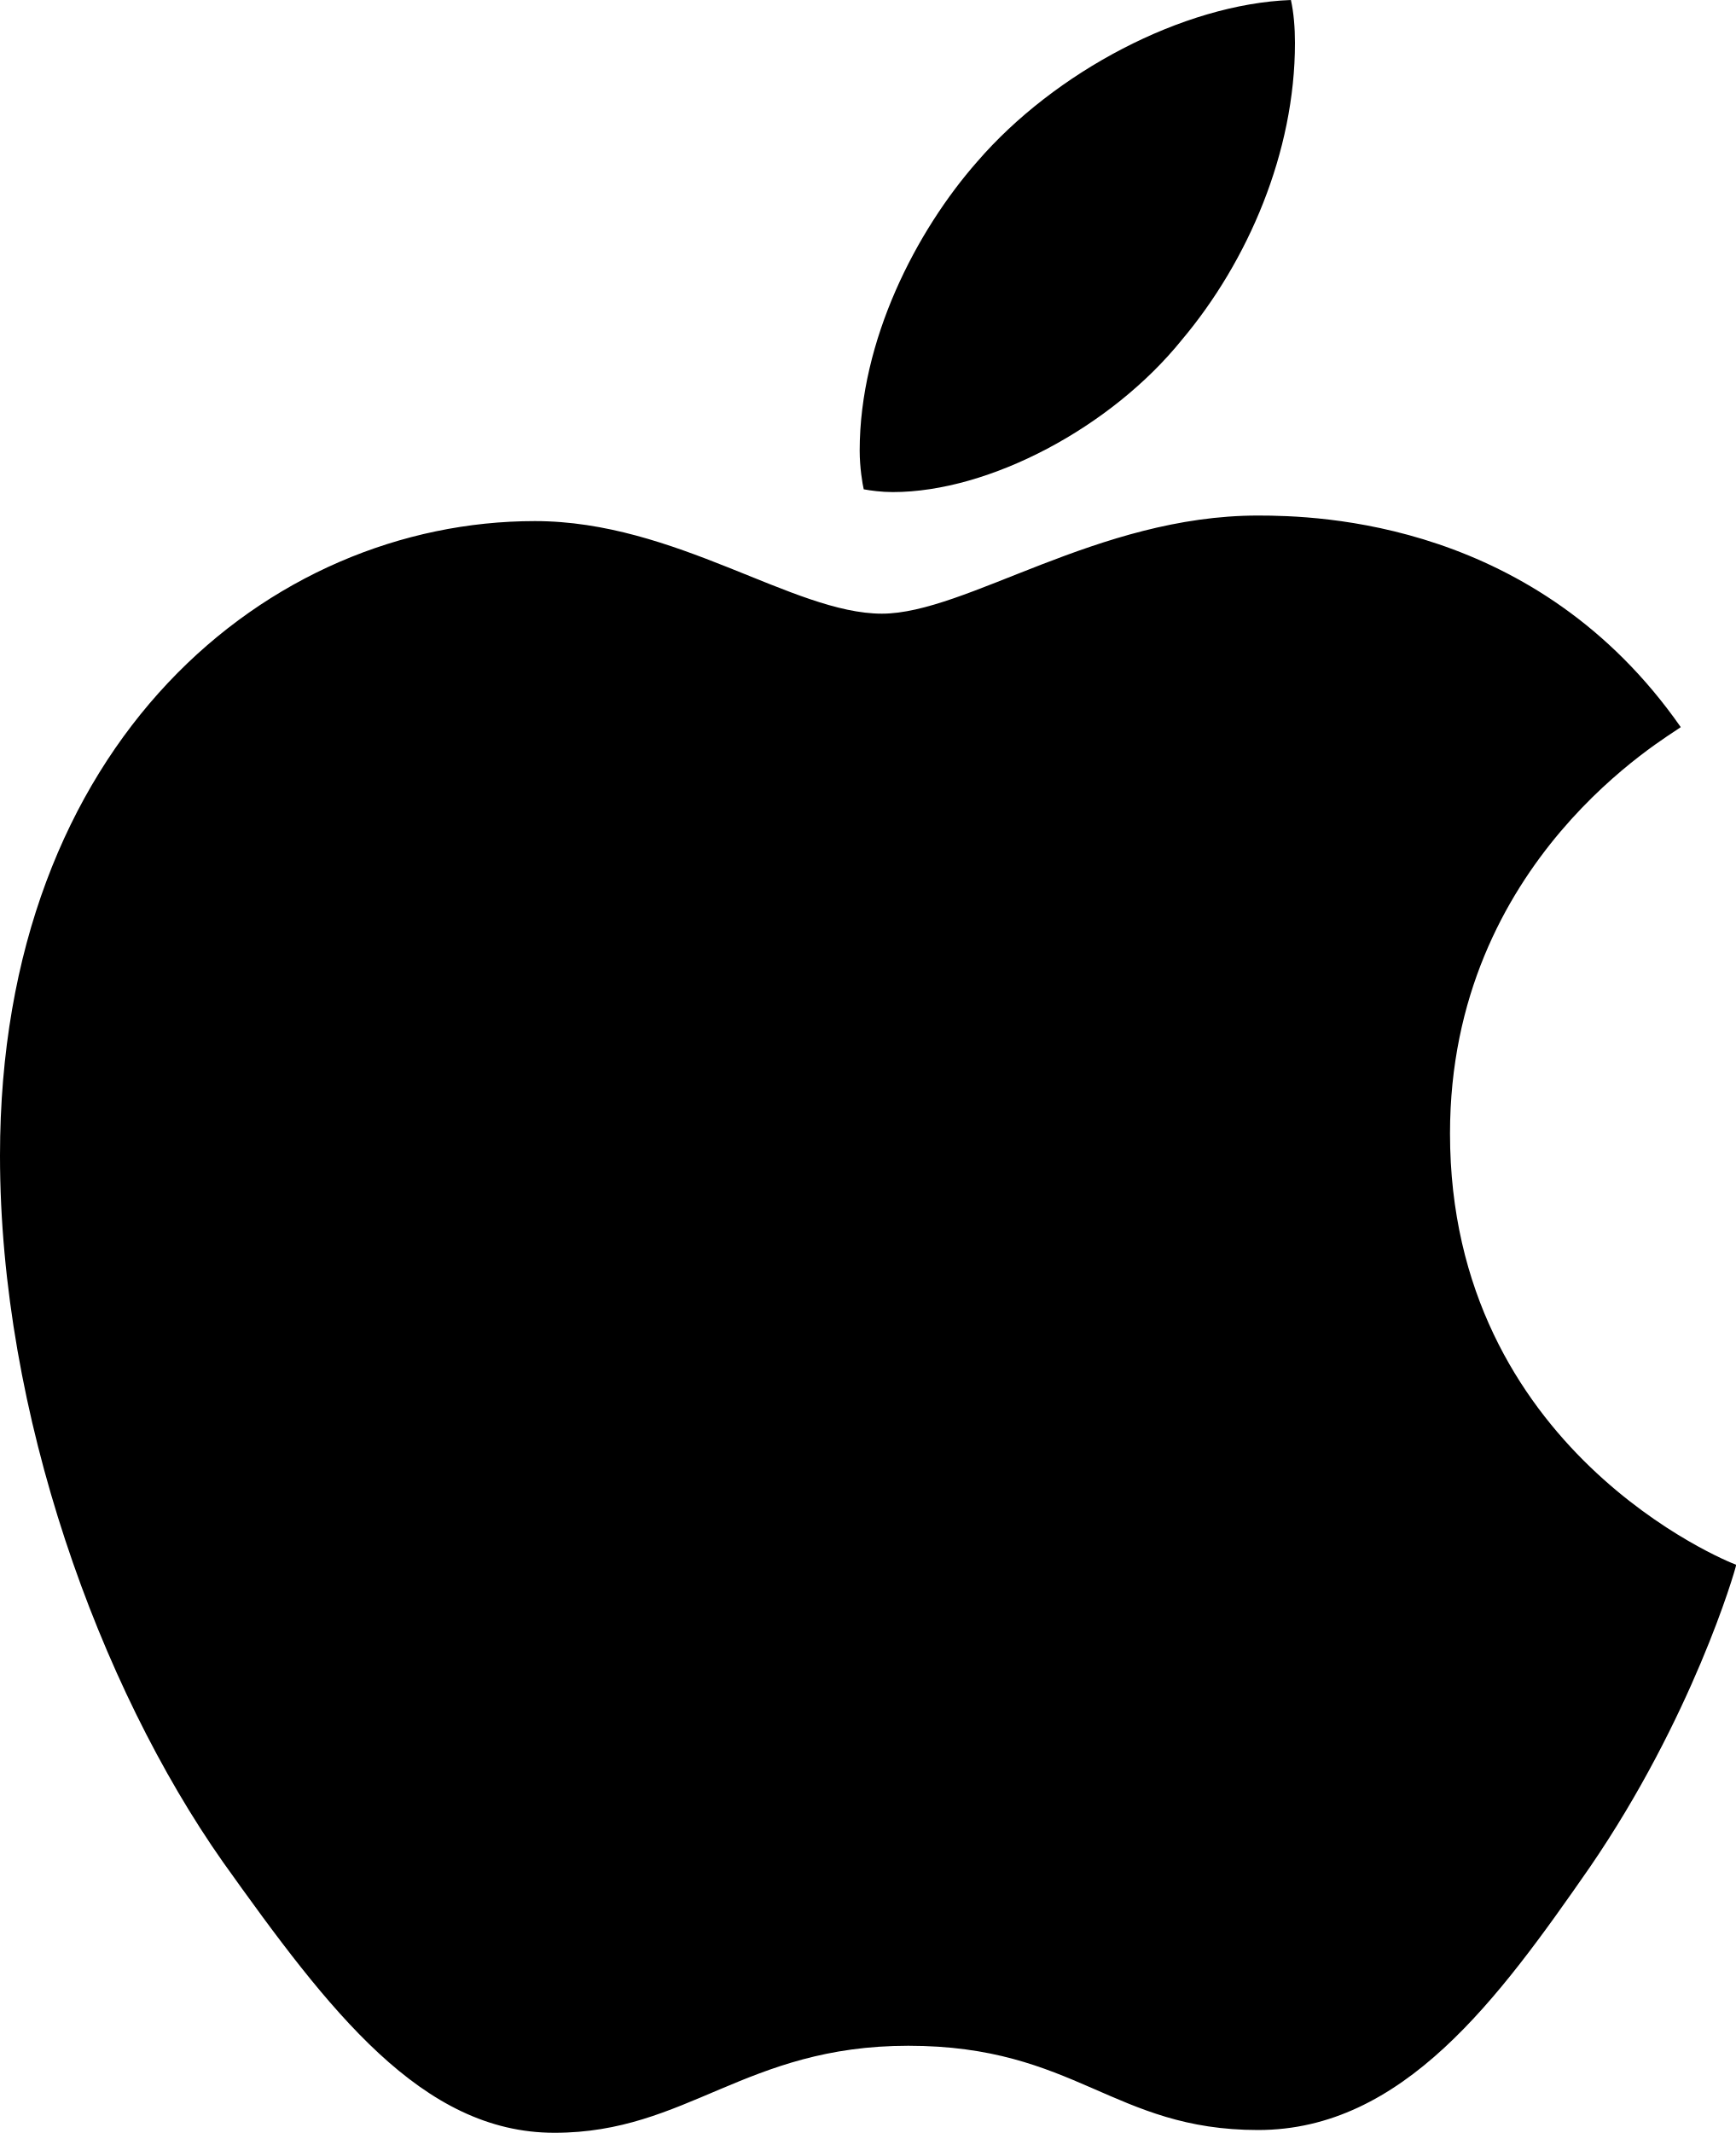
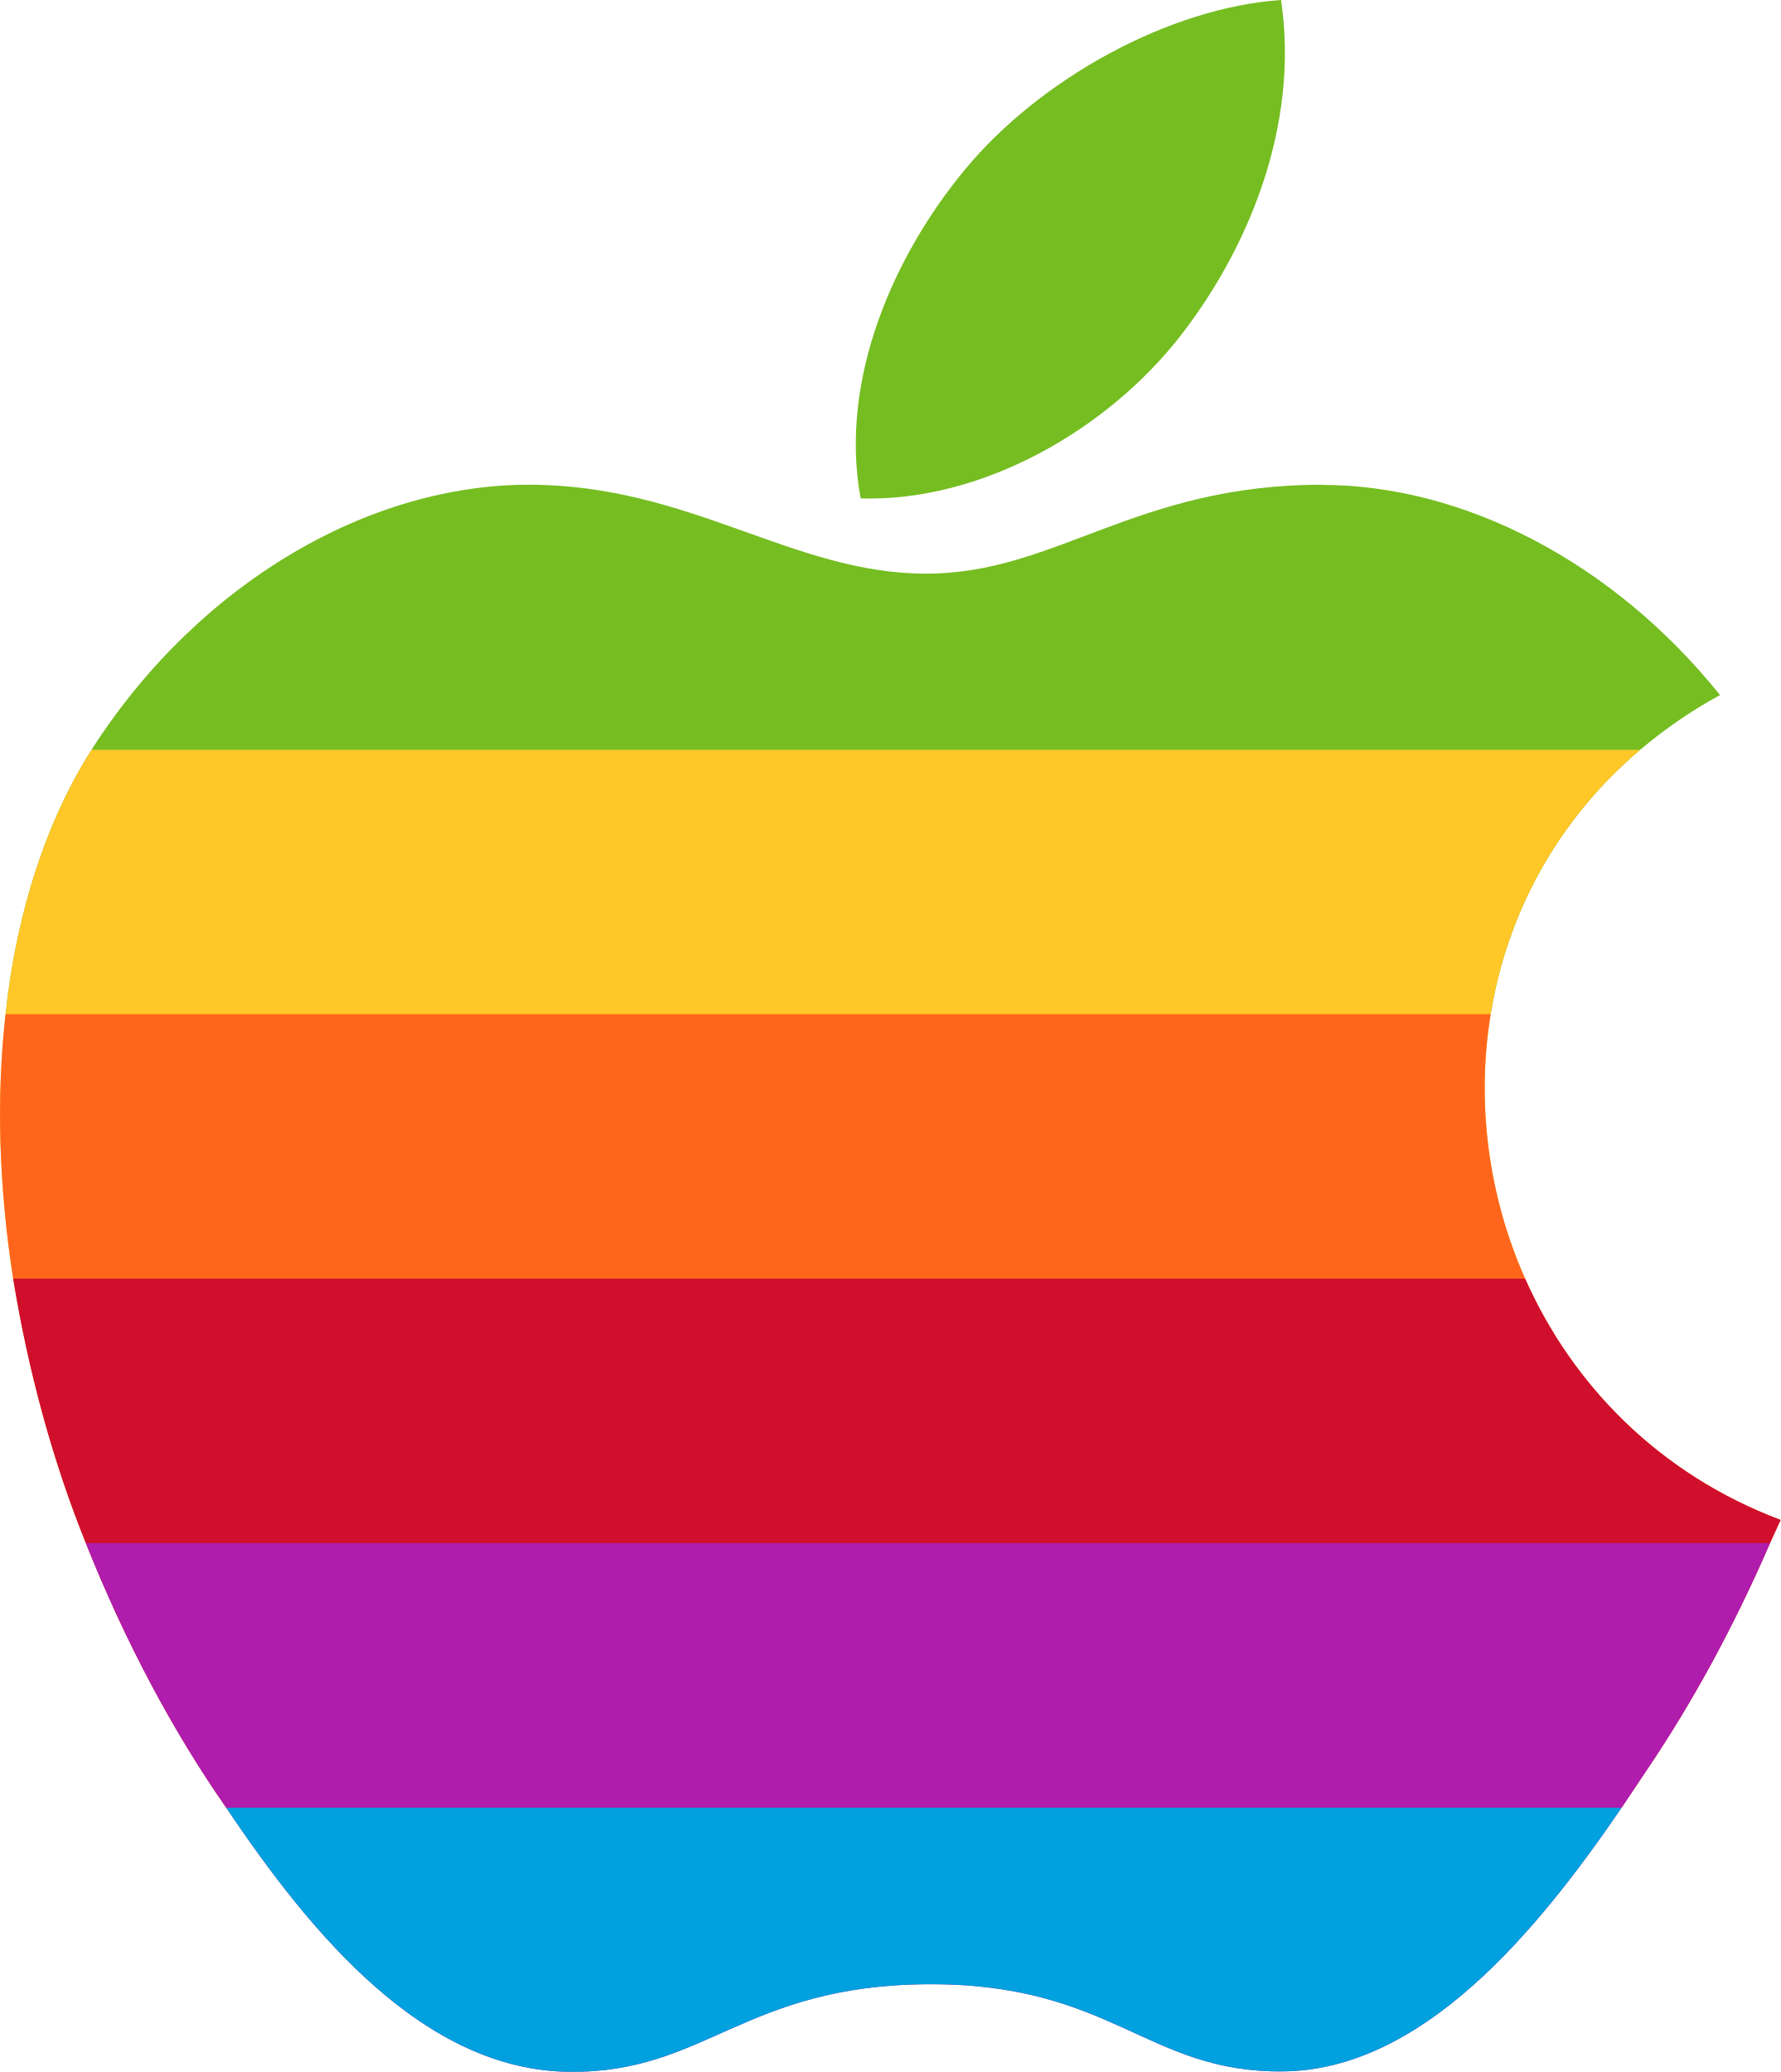
- <svg xmlns="http://www.w3.org/2000/svg" xml:space="preserve" width="814" height="1000">
-   <path d="M788.1 340.9c-5.8 4.5-108.2 62.2-108.2 190.5 0 148.4 130.3 200.9 134.2 202.2-.6 3.2-20.7 71.9-68.7 141.9-42.8 61.6-87.5 123.1-155.5 123.1s-85.5-39.5-164-39.5c-76.5 0-103.7 40.8-165.9 40.8s-105.6-57-155.5-127C46.7 790.7 0 663 0 541.8c0-194.4 126.4-297.5 250.8-297.5 66.1 0 121.2 43.4 162.7 43.4 39.5 0 101.1-46 176.3-46 28.5 0 130.9 2.6 198.3 99.2zm-234-181.5c31.1-36.9 53.1-88.1 53.1-139.3 0-7.1-.6-14.3-1.9-20.1-50.6 1.9-110.8 33.7-147.1 75.8-28.5 32.4-55.1 83.6-55.1 135.5 0 7.8 1.3 15.6 1.9 18.1 3.2.6 8.4 1.3 13.6 1.3 45.4 0 102.5-30.4 135.5-71.3z" />
+ <svg xmlns="http://www.w3.org/2000/svg" version="1.2" viewBox="0 0 89.89 104.6">
+   <defs>
+     <clipPath id="a">
+       <path d="M150.97 50.8c-9.07.38-19.66 3.95-25.85 8.6-5.62 4.21-10.26 10.47-8.46 16.56 9.9.19 20.13-3.47 26.07-8.18 5.55-4.4 9.77-10.63 8.24-16.99m3.35 24.48c-15.27 0-21.72 4.49-32.31 4.49-10.92 0-19.23-4.49-32.43-4.49-12.98 0-26.77 4.88-35.51 13.21l-.16.16A24.3 24.3 0 0 0 46.88 102c-.76 4.14-.56 8.66.62 13.35a46 46 0 0 0 5.93 13.35 65 65 0 0 0 11.45 13.35c7 6.45 16.2 13.28 28.04 13.34 11.08.07 14.21-4.37 29.24-4.42s17.87 4.47 28.94 4.4c11.35-.05 20.7-7 27.67-13.32l1.98-1.83a70 70 0 0 0 10.12-11.51l.87-1.18c-9.96-2.32-17.03-6.85-20.85-12.18-3-4.18-4-8.86-2.81-13.35 1.31-4.98 5.3-9.73 12.2-13.35a45 45 0 0 1 6.52-2.76c-8.72-6.72-20.95-10.61-32.48-10.61" />
+     </clipPath>
+   </defs>
+   <g clip-path="url(#a)" transform="matrix(.61862 0 0 1 -28.72 -50.8)">
+     <g stroke-linecap="round">
+       <path fill="#75bd21" d="M24.86 37.45H213.3V102H24.86z" />
+       <path fill="#ffc728" d="M24.86 88.65H213.3v26.7H24.86z" />
+       <path fill="#ff661c" d="M24.86 102H213.3v26.7H24.86z" />
+       <path fill="#cf0f2b" d="M24.86 115.35H213.3v26.7H24.86z" />
+       <path fill="#b01cab" d="M24.86 128.7H213.3v26.68H24.86z" />
+       <path fill="#00a1de" d="M24.86 142.06H213.3v26.68H24.86z" />
+     </g>
+   </g>
</svg>
